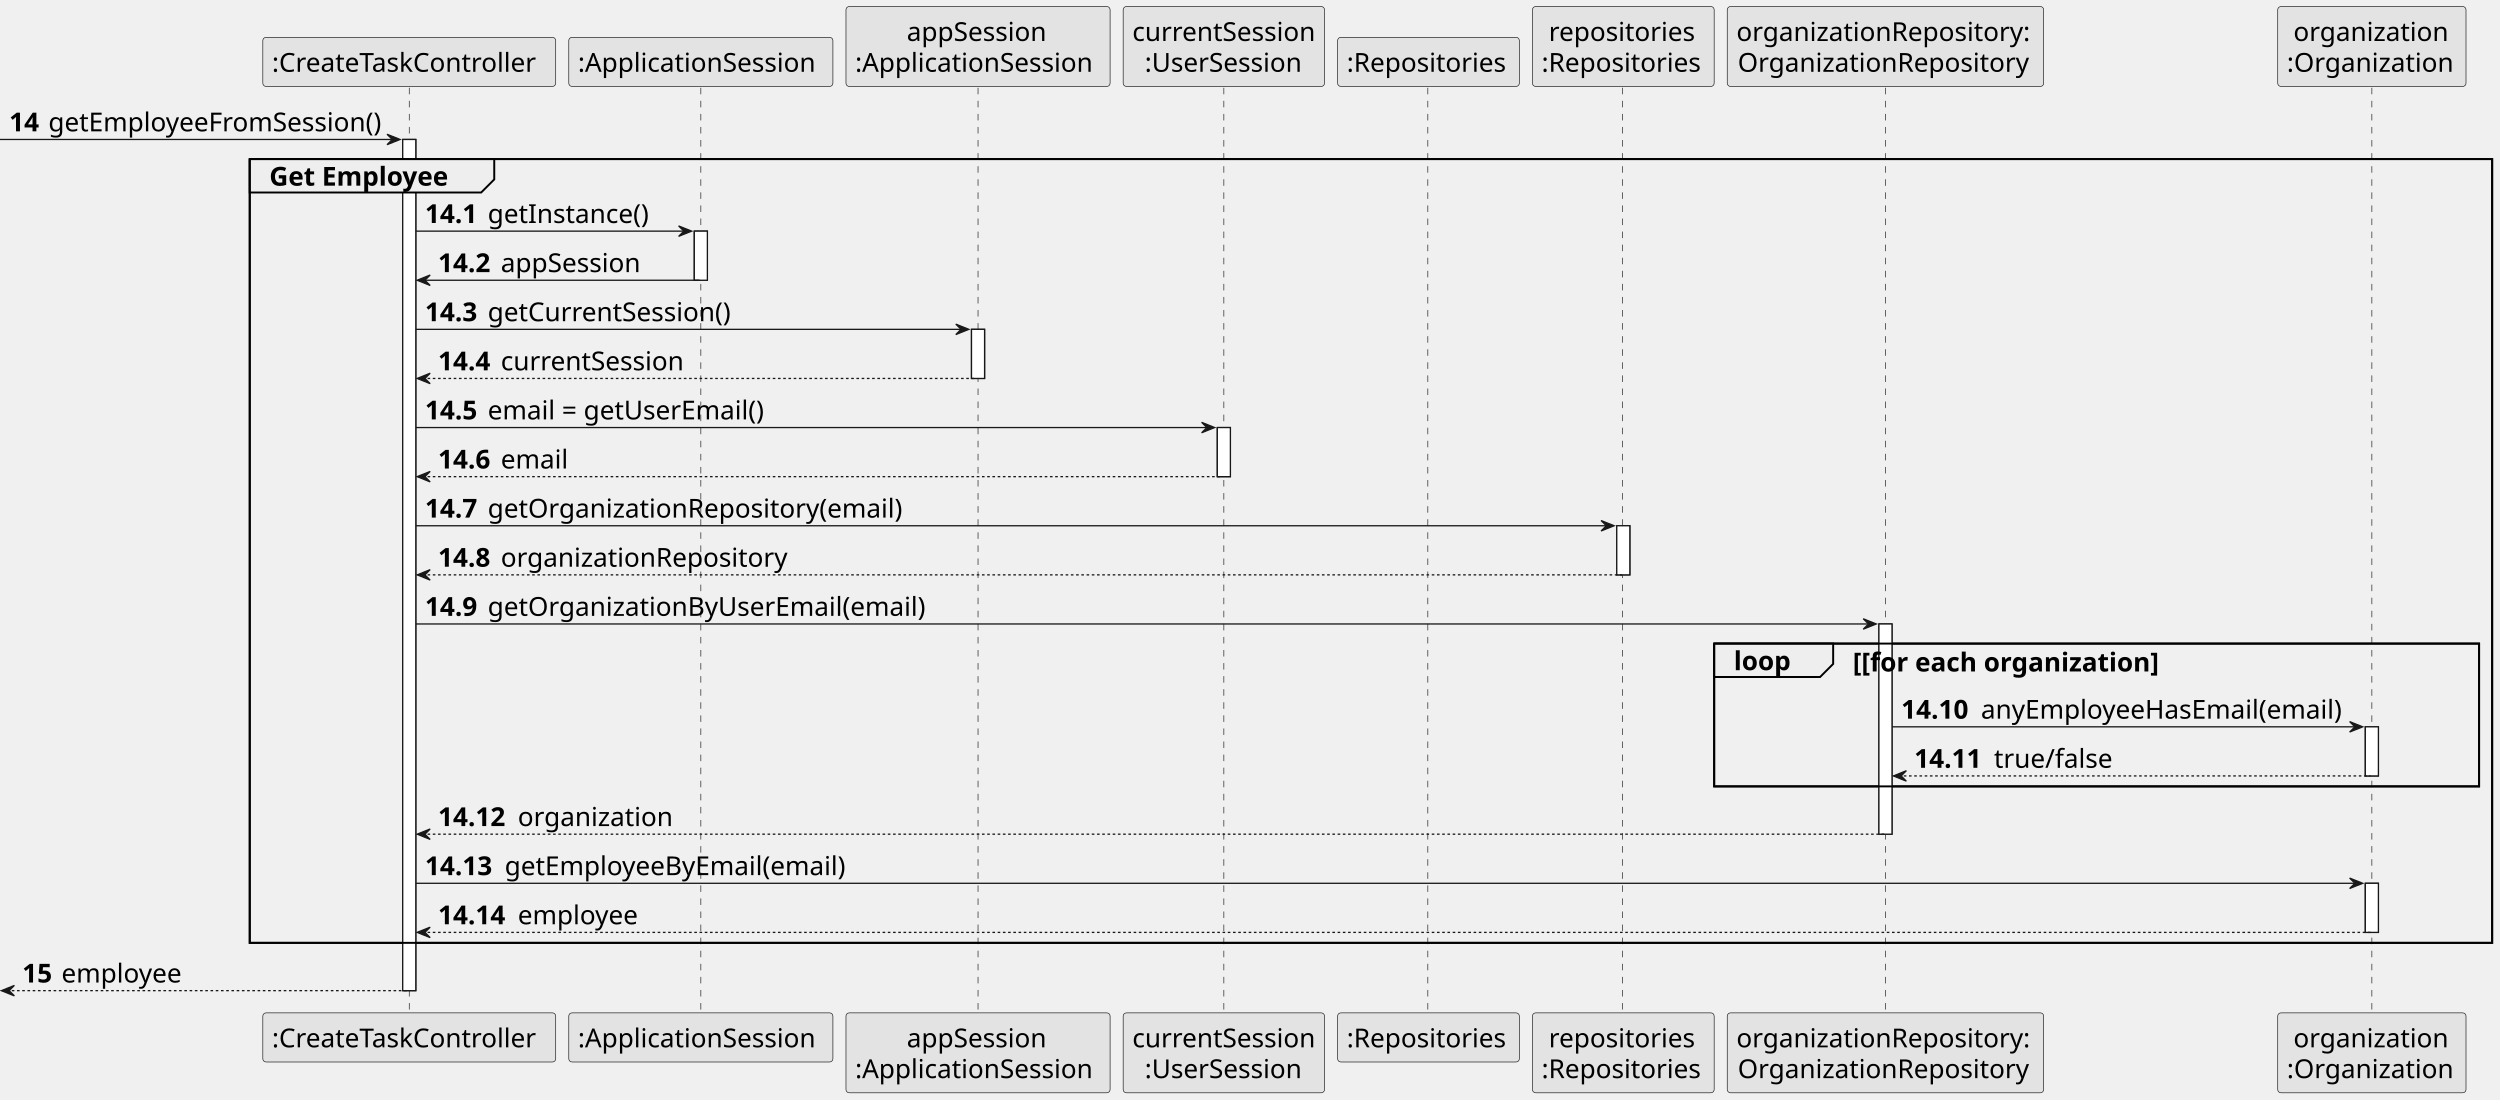
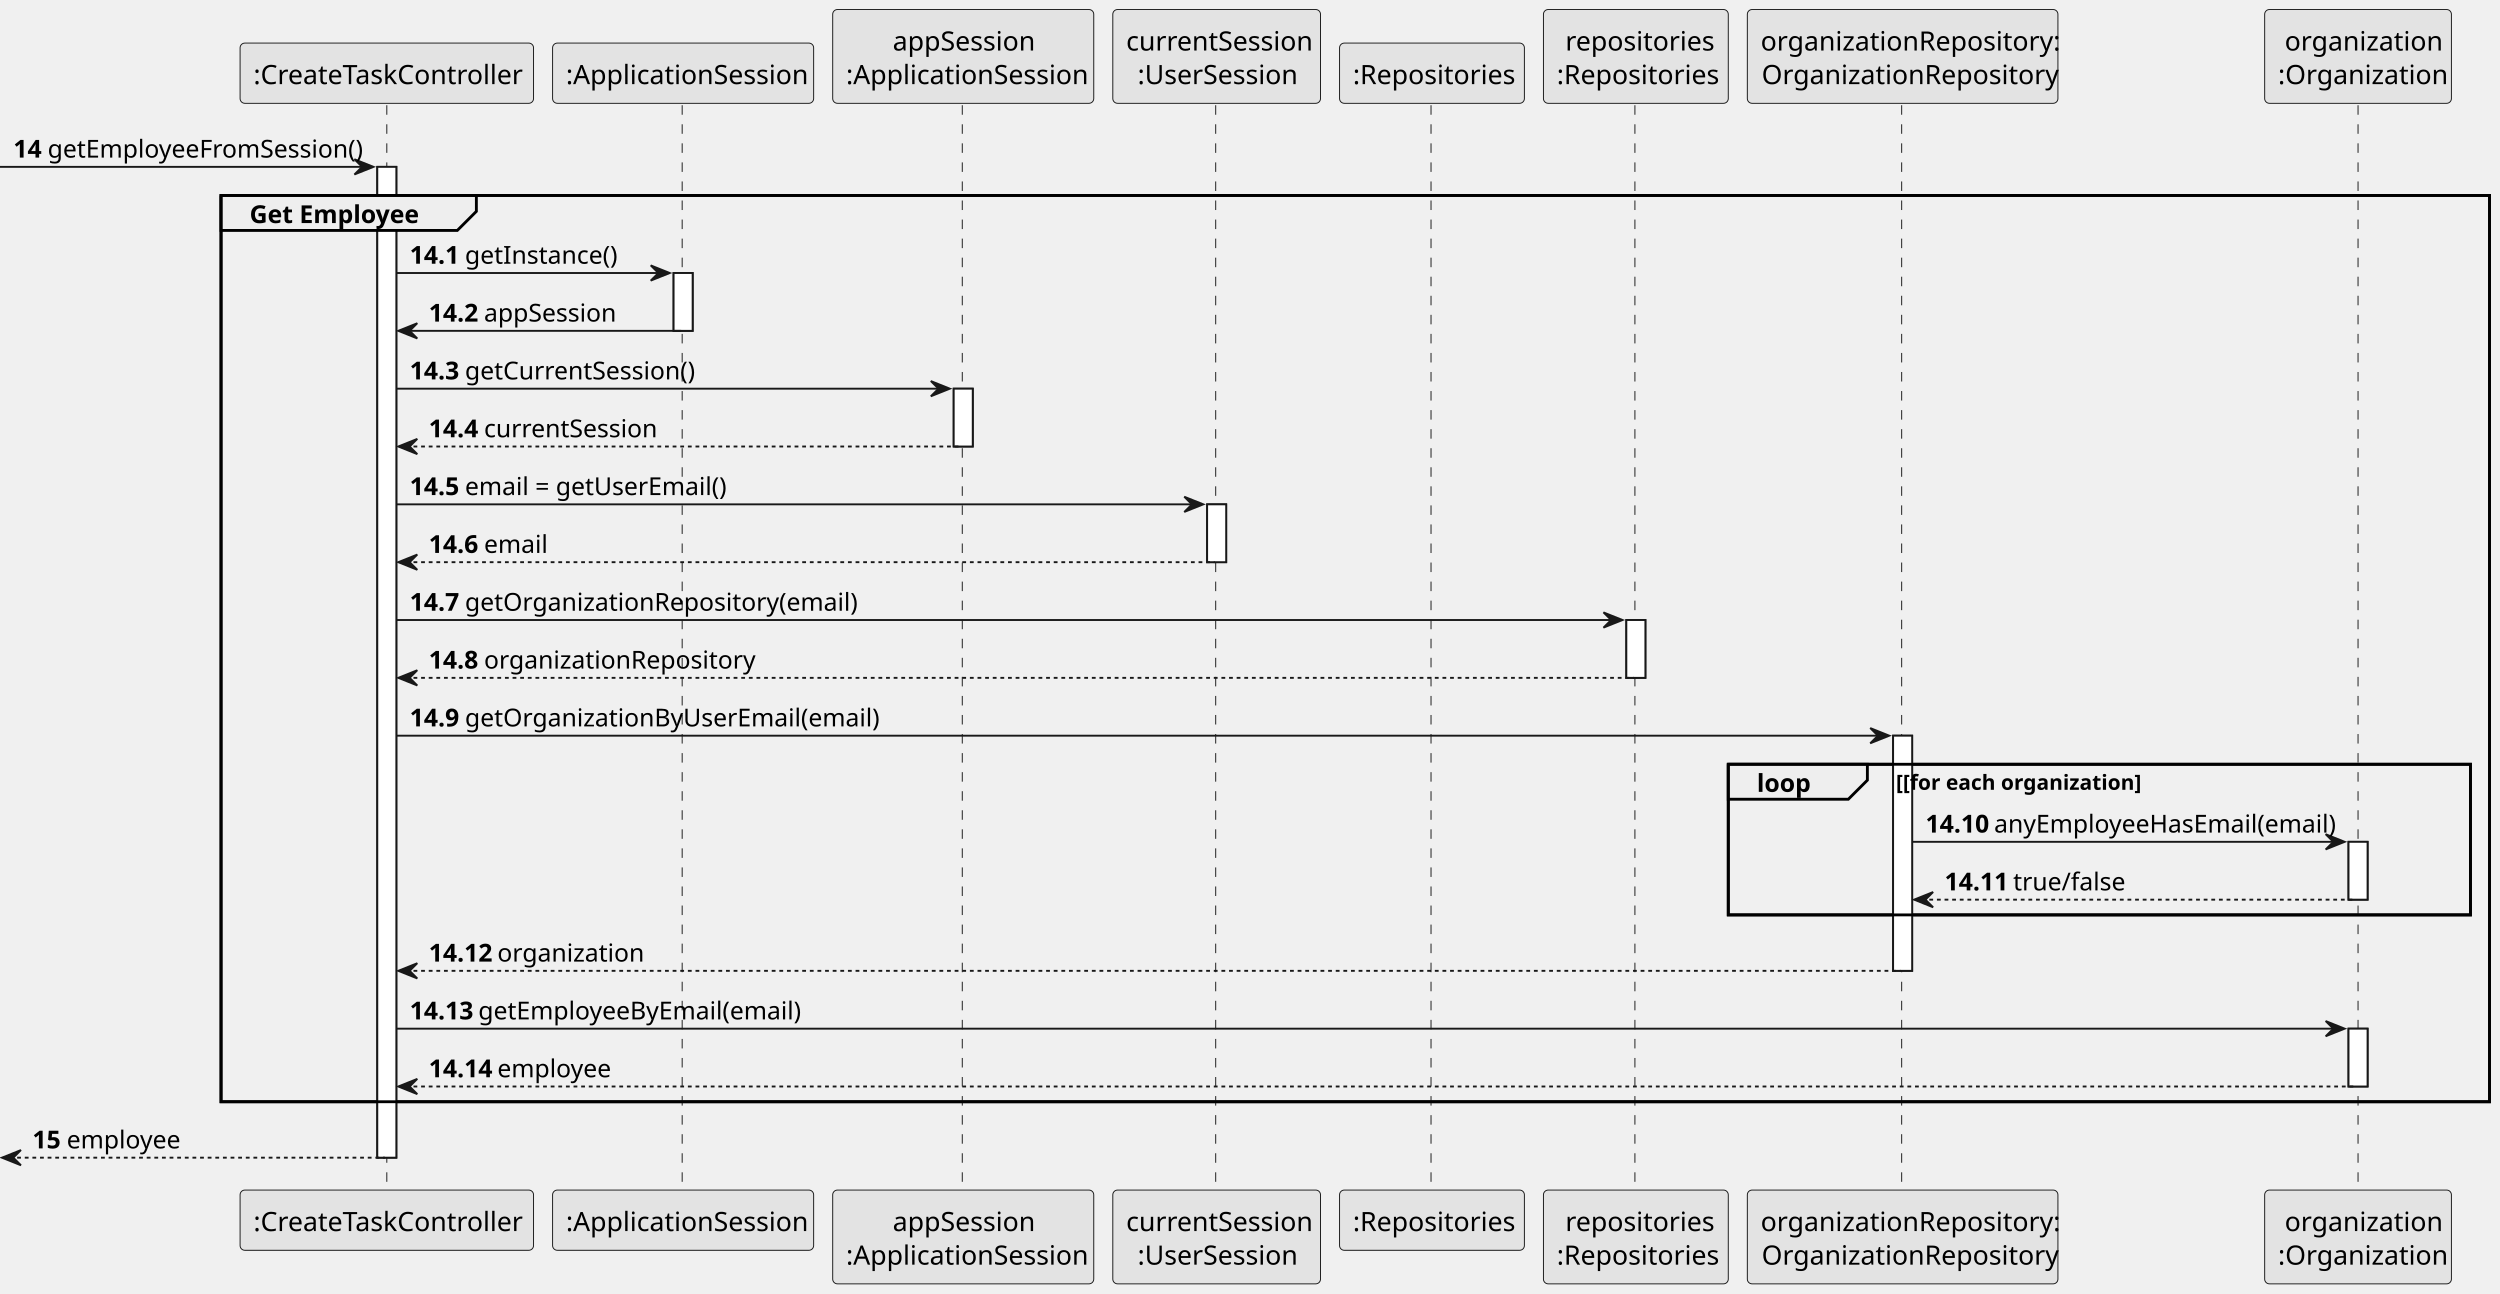
- <svg xmlns="http://www.w3.org/2000/svg" contentStyleType="text/css" height="841px" preserveAspectRatio="none" style="width:1912px;height:841px;background:#FFFFFF;" version="1.1" viewBox="0 0 1912 841" width="1912px" zoomAndPan="magnify">
+ <svg xmlns="http://www.w3.org/2000/svg" contentStyleType="text/css" height="679px" preserveAspectRatio="none" style="width:1312px;height:679px;background:#FFFFFF;" version="1.1" viewBox="0 0 1312 679" width="1312px" zoomAndPan="magnify">
  <defs />
  <g>
-     <rect fill="#FFFFFF" height="650.984" style="stroke:#181818;stroke-width:1.0;" width="10" x="308" y="106.664" />
-     <rect fill="#FFFFFF" height="37.555" style="stroke:#181818;stroke-width:1.0;" width="10" x="531" y="176.773" />
-     <rect fill="#FFFFFF" height="37.555" style="stroke:#181818;stroke-width:1.0;" width="10" x="743" y="251.883" />
-     <rect fill="#FFFFFF" height="37.555" style="stroke:#181818;stroke-width:1.0;" width="10" x="931" y="326.992" />
-     <rect fill="#FFFFFF" height="37.555" style="stroke:#181818;stroke-width:1.0;" width="10" x="1236.5" y="402.102" />
-     <rect fill="#FFFFFF" height="160.773" style="stroke:#181818;stroke-width:1.0;" width="10" x="1437" y="477.211" />
-     <rect fill="#FFFFFF" height="37.555" style="stroke:#181818;stroke-width:1.0;" width="10" x="1809" y="555.875" />
-     <rect fill="#FFFFFF" height="37.555" style="stroke:#181818;stroke-width:1.0;" width="10" x="1809" y="675.539" />
-     <rect fill="none" height="599.43" style="stroke:#000000;stroke-width:1.5;" width="1715" x="191" y="121.664" />
-     <rect fill="none" height="109.219" style="stroke:#000000;stroke-width:1.5;" width="585" x="1311" y="492.211" />
-     <line style="stroke:#181818;stroke-width:0.5;stroke-dasharray:5.0,5.0;" x1="313" x2="313" y1="67.109" y2="775.648" />
-     <line style="stroke:#181818;stroke-width:0.5;stroke-dasharray:5.0,5.0;" x1="536" x2="536" y1="67.109" y2="775.648" />
-     <line style="stroke:#181818;stroke-width:0.5;stroke-dasharray:5.0,5.0;" x1="748" x2="748" y1="67.109" y2="775.648" />
-     <line style="stroke:#181818;stroke-width:0.5;stroke-dasharray:5.0,5.0;" x1="936" x2="936" y1="67.109" y2="775.648" />
-     <line style="stroke:#181818;stroke-width:0.5;stroke-dasharray:5.0,5.0;" x1="1092" x2="1092" y1="67.109" y2="775.648" />
-     <line style="stroke:#181818;stroke-width:0.5;stroke-dasharray:5.0,5.0;" x1="1241" x2="1241" y1="67.109" y2="775.648" />
-     <line style="stroke:#181818;stroke-width:0.5;stroke-dasharray:5.0,5.0;" x1="1442" x2="1442" y1="67.109" y2="775.648" />
-     <line style="stroke:#181818;stroke-width:0.5;stroke-dasharray:5.0,5.0;" x1="1814" x2="1814" y1="67.109" y2="775.648" />
-     <rect fill="#E3E3E3" height="37.555" rx="2.5" ry="2.5" style="stroke:#181818;stroke-width:0.5;" width="224" x="201" y="28.555" />
-     <text fill="#000000" font-family="sans-serif" font-size="20" lengthAdjust="spacing" textLength="210" x="208" y="54.891">:CreateTaskController</text>
-     <rect fill="#E3E3E3" height="37.555" rx="2.5" ry="2.5" style="stroke:#181818;stroke-width:0.5;" width="224" x="201" y="774.648" />
-     <text fill="#000000" font-family="sans-serif" font-size="20" lengthAdjust="spacing" textLength="210" x="208" y="800.984">:CreateTaskController</text>
-     <rect fill="#E3E3E3" height="37.555" rx="2.5" ry="2.5" style="stroke:#181818;stroke-width:0.5;" width="202" x="435" y="28.555" />
-     <text fill="#000000" font-family="sans-serif" font-size="20" lengthAdjust="spacing" textLength="188" x="442" y="54.891">:ApplicationSession</text>
-     <rect fill="#E3E3E3" height="37.555" rx="2.5" ry="2.5" style="stroke:#181818;stroke-width:0.5;" width="202" x="435" y="774.648" />
-     <text fill="#000000" font-family="sans-serif" font-size="20" lengthAdjust="spacing" textLength="188" x="442" y="800.984">:ApplicationSession</text>
-     <rect fill="#E3E3E3" height="61.109" rx="2.5" ry="2.5" style="stroke:#181818;stroke-width:0.5;" width="202" x="647" y="5" />
-     <text fill="#000000" font-family="sans-serif" font-size="20" lengthAdjust="spacing" textLength="109" x="693.5" y="31.336">appSession</text>
-     <text fill="#000000" font-family="sans-serif" font-size="20" lengthAdjust="spacing" textLength="188" x="654" y="54.891">:ApplicationSession</text>
-     <rect fill="#E3E3E3" height="61.109" rx="2.5" ry="2.5" style="stroke:#181818;stroke-width:0.5;" width="202" x="647" y="774.648" />
-     <text fill="#000000" font-family="sans-serif" font-size="20" lengthAdjust="spacing" textLength="109" x="693.5" y="800.984">appSession</text>
-     <text fill="#000000" font-family="sans-serif" font-size="20" lengthAdjust="spacing" textLength="188" x="654" y="824.539">:ApplicationSession</text>
-     <rect fill="#E3E3E3" height="61.109" rx="2.5" ry="2.5" style="stroke:#181818;stroke-width:0.5;" width="154" x="859" y="5" />
-     <text fill="#000000" font-family="sans-serif" font-size="20" lengthAdjust="spacing" textLength="140" x="866" y="31.336">currentSession</text>
-     <text fill="#000000" font-family="sans-serif" font-size="20" lengthAdjust="spacing" textLength="121" x="875.5" y="54.891">:UserSession</text>
-     <rect fill="#E3E3E3" height="61.109" rx="2.5" ry="2.5" style="stroke:#181818;stroke-width:0.5;" width="154" x="859" y="774.648" />
-     <text fill="#000000" font-family="sans-serif" font-size="20" lengthAdjust="spacing" textLength="140" x="866" y="800.984">currentSession</text>
-     <text fill="#000000" font-family="sans-serif" font-size="20" lengthAdjust="spacing" textLength="121" x="875.5" y="824.539">:UserSession</text>
-     <rect fill="#E3E3E3" height="37.555" rx="2.5" ry="2.5" style="stroke:#181818;stroke-width:0.5;" width="139" x="1023" y="28.555" />
-     <text fill="#000000" font-family="sans-serif" font-size="20" lengthAdjust="spacing" textLength="125" x="1030" y="54.891">:Repositories</text>
-     <rect fill="#E3E3E3" height="37.555" rx="2.5" ry="2.5" style="stroke:#181818;stroke-width:0.5;" width="139" x="1023" y="774.648" />
-     <text fill="#000000" font-family="sans-serif" font-size="20" lengthAdjust="spacing" textLength="125" x="1030" y="800.984">:Repositories</text>
-     <rect fill="#E3E3E3" height="61.109" rx="2.5" ry="2.5" style="stroke:#181818;stroke-width:0.5;" width="139" x="1172" y="5" />
-     <text fill="#000000" font-family="sans-serif" font-size="20" lengthAdjust="spacing" textLength="114" x="1184.5" y="31.336">repositories</text>
-     <text fill="#000000" font-family="sans-serif" font-size="20" lengthAdjust="spacing" textLength="125" x="1179" y="54.891">:Repositories</text>
-     <rect fill="#E3E3E3" height="61.109" rx="2.5" ry="2.5" style="stroke:#181818;stroke-width:0.5;" width="139" x="1172" y="774.648" />
-     <text fill="#000000" font-family="sans-serif" font-size="20" lengthAdjust="spacing" textLength="114" x="1184.5" y="800.984">repositories</text>
-     <text fill="#000000" font-family="sans-serif" font-size="20" lengthAdjust="spacing" textLength="125" x="1179" y="824.539">:Repositories</text>
-     <rect fill="#E3E3E3" height="61.109" rx="2.5" ry="2.5" style="stroke:#181818;stroke-width:0.5;" width="242" x="1321" y="5" />
-     <text fill="#000000" font-family="sans-serif" font-size="20" lengthAdjust="spacing" textLength="228" x="1328" y="31.336">organizationRepository:</text>
-     <text fill="#000000" font-family="sans-serif" font-size="20" lengthAdjust="spacing" textLength="226" x="1329" y="54.891">OrganizationRepository</text>
-     <rect fill="#E3E3E3" height="61.109" rx="2.5" ry="2.5" style="stroke:#181818;stroke-width:0.5;" width="242" x="1321" y="774.648" />
-     <text fill="#000000" font-family="sans-serif" font-size="20" lengthAdjust="spacing" textLength="228" x="1328" y="800.984">organizationRepository:</text>
-     <text fill="#000000" font-family="sans-serif" font-size="20" lengthAdjust="spacing" textLength="226" x="1329" y="824.539">OrganizationRepository</text>
-     <rect fill="#E3E3E3" height="61.109" rx="2.5" ry="2.5" style="stroke:#181818;stroke-width:0.5;" width="144" x="1742" y="5" />
-     <text fill="#000000" font-family="sans-serif" font-size="20" lengthAdjust="spacing" textLength="120" x="1754" y="31.336">organization</text>
-     <text fill="#000000" font-family="sans-serif" font-size="20" lengthAdjust="spacing" textLength="130" x="1749" y="54.891">:Organization</text>
-     <rect fill="#E3E3E3" height="61.109" rx="2.5" ry="2.5" style="stroke:#181818;stroke-width:0.5;" width="144" x="1742" y="774.648" />
-     <text fill="#000000" font-family="sans-serif" font-size="20" lengthAdjust="spacing" textLength="120" x="1754" y="800.984">organization</text>
-     <text fill="#000000" font-family="sans-serif" font-size="20" lengthAdjust="spacing" textLength="130" x="1749" y="824.539">:Organization</text>
-     <rect fill="#FFFFFF" height="650.984" style="stroke:#181818;stroke-width:1.0;" width="10" x="308" y="106.664" />
-     <rect fill="#FFFFFF" height="37.555" style="stroke:#181818;stroke-width:1.0;" width="10" x="531" y="176.773" />
-     <rect fill="#FFFFFF" height="37.555" style="stroke:#181818;stroke-width:1.0;" width="10" x="743" y="251.883" />
-     <rect fill="#FFFFFF" height="37.555" style="stroke:#181818;stroke-width:1.0;" width="10" x="931" y="326.992" />
-     <rect fill="#FFFFFF" height="37.555" style="stroke:#181818;stroke-width:1.0;" width="10" x="1236.5" y="402.102" />
-     <rect fill="#FFFFFF" height="160.773" style="stroke:#181818;stroke-width:1.0;" width="10" x="1437" y="477.211" />
-     <rect fill="#FFFFFF" height="37.555" style="stroke:#181818;stroke-width:1.0;" width="10" x="1809" y="555.875" />
-     <rect fill="#FFFFFF" height="37.555" style="stroke:#181818;stroke-width:1.0;" width="10" x="1809" y="675.539" />
-     <polygon fill="#181818" points="296,102.664,306,106.664,296,110.664,300,106.664" style="stroke:#181818;stroke-width:1.0;" />
-     <line style="stroke:#181818;stroke-width:1.0;" x1="0" x2="302" y1="106.664" y2="106.664" />
-     <text fill="#000000" font-family="sans-serif" font-size="20" font-weight="bold" lengthAdjust="spacing" textLength="26" x="7" y="100.445">14</text>
-     <text fill="#000000" font-family="sans-serif" font-size="20" lengthAdjust="spacing" textLength="259" x="37" y="100.445">getEmployeeFromSession()</text>
-     <path d="M191,121.664 L378,121.664 L378,137.219 L368,147.219 L191,147.219 L191,121.664 " fill="#EEEEEE" style="stroke:#000000;stroke-width:1.5;" />
-     <rect fill="none" height="599.43" style="stroke:#000000;stroke-width:1.5;" width="1715" x="191" y="121.664" />
-     <text fill="#000000" font-family="sans-serif" font-size="20" font-weight="bold" lengthAdjust="spacing" textLength="142" x="206" y="142">Get Employee</text>
-     <polygon fill="#181818" points="519,172.773,529,176.773,519,180.773,523,176.773" style="stroke:#181818;stroke-width:1.0;" />
-     <line style="stroke:#181818;stroke-width:1.0;" x1="318" x2="525" y1="176.773" y2="176.773" />
-     <text fill="#000000" font-family="sans-serif" font-size="20" font-weight="bold" lengthAdjust="spacing" textLength="44" x="325" y="170.555">14.1</text>
-     <text fill="#000000" font-family="sans-serif" font-size="20" lengthAdjust="spacing" textLength="123" x="373" y="170.555">getInstance()</text>
-     <polygon fill="#181818" points="329,210.328,319,214.328,329,218.328,325,214.328" style="stroke:#181818;stroke-width:1.0;" />
-     <line style="stroke:#181818;stroke-width:1.0;" x1="323" x2="535" y1="214.328" y2="214.328" />
-     <text fill="#000000" font-family="sans-serif" font-size="20" font-weight="bold" lengthAdjust="spacing" textLength="44" x="335" y="208.109">14.2</text>
-     <text fill="#000000" font-family="sans-serif" font-size="20" lengthAdjust="spacing" textLength="109" x="383" y="208.109">appSession</text>
-     <polygon fill="#181818" points="731,247.883,741,251.883,731,255.883,735,251.883" style="stroke:#181818;stroke-width:1.0;" />
-     <line style="stroke:#181818;stroke-width:1.0;" x1="318" x2="737" y1="251.883" y2="251.883" />
-     <text fill="#000000" font-family="sans-serif" font-size="20" font-weight="bold" lengthAdjust="spacing" textLength="44" x="325" y="245.664">14.3</text>
-     <text fill="#000000" font-family="sans-serif" font-size="20" lengthAdjust="spacing" textLength="188" x="373" y="245.664">getCurrentSession()</text>
-     <polygon fill="#181818" points="329,285.438,319,289.438,329,293.438,325,289.438" style="stroke:#181818;stroke-width:1.0;" />
-     <line style="stroke:#181818;stroke-width:1.0;stroke-dasharray:2.0,2.0;" x1="323" x2="747" y1="289.438" y2="289.438" />
-     <text fill="#000000" font-family="sans-serif" font-size="20" font-weight="bold" lengthAdjust="spacing" textLength="44" x="335" y="283.219">14.4</text>
-     <text fill="#000000" font-family="sans-serif" font-size="20" lengthAdjust="spacing" textLength="140" x="383" y="283.219">currentSession</text>
-     <polygon fill="#181818" points="919,322.992,929,326.992,919,330.992,923,326.992" style="stroke:#181818;stroke-width:1.0;" />
-     <line style="stroke:#181818;stroke-width:1.0;" x1="318" x2="925" y1="326.992" y2="326.992" />
-     <text fill="#000000" font-family="sans-serif" font-size="20" font-weight="bold" lengthAdjust="spacing" textLength="44" x="325" y="320.773">14.5</text>
-     <text fill="#000000" font-family="sans-serif" font-size="20" lengthAdjust="spacing" textLength="221" x="373" y="320.773">email = getUserEmail()</text>
-     <polygon fill="#181818" points="329,360.547,319,364.547,329,368.547,325,364.547" style="stroke:#181818;stroke-width:1.0;" />
-     <line style="stroke:#181818;stroke-width:1.0;stroke-dasharray:2.0,2.0;" x1="323" x2="935" y1="364.547" y2="364.547" />
-     <text fill="#000000" font-family="sans-serif" font-size="20" font-weight="bold" lengthAdjust="spacing" textLength="44" x="335" y="358.328">14.6</text>
-     <text fill="#000000" font-family="sans-serif" font-size="20" lengthAdjust="spacing" textLength="53" x="383" y="358.328">email</text>
-     <polygon fill="#181818" points="1224.5,398.102,1234.5,402.102,1224.5,406.102,1228.5,402.102" style="stroke:#181818;stroke-width:1.0;" />
-     <line style="stroke:#181818;stroke-width:1.0;" x1="318" x2="1230.5" y1="402.102" y2="402.102" />
-     <text fill="#000000" font-family="sans-serif" font-size="20" font-weight="bold" lengthAdjust="spacing" textLength="44" x="325" y="395.883">14.7</text>
-     <text fill="#000000" font-family="sans-serif" font-size="20" lengthAdjust="spacing" textLength="323" x="373" y="395.883">getOrganizationRepository(email)</text>
-     <polygon fill="#181818" points="329,435.656,319,439.656,329,443.656,325,439.656" style="stroke:#181818;stroke-width:1.0;" />
-     <line style="stroke:#181818;stroke-width:1.0;stroke-dasharray:2.0,2.0;" x1="323" x2="1240.5" y1="439.656" y2="439.656" />
-     <text fill="#000000" font-family="sans-serif" font-size="20" font-weight="bold" lengthAdjust="spacing" textLength="44" x="335" y="433.438">14.8</text>
-     <text fill="#000000" font-family="sans-serif" font-size="20" lengthAdjust="spacing" textLength="222" x="383" y="433.438">organizationRepository</text>
-     <polygon fill="#181818" points="1425,473.211,1435,477.211,1425,481.211,1429,477.211" style="stroke:#181818;stroke-width:1.0;" />
-     <line style="stroke:#181818;stroke-width:1.0;" x1="318" x2="1431" y1="477.211" y2="477.211" />
-     <text fill="#000000" font-family="sans-serif" font-size="20" font-weight="bold" lengthAdjust="spacing" textLength="44" x="325" y="470.992">14.9</text>
-     <text fill="#000000" font-family="sans-serif" font-size="20" lengthAdjust="spacing" textLength="339" x="373" y="470.992">getOrganizationByUserEmail(email)</text>
-     <path d="M1311,492.211 L1402,492.211 L1402,507.766 L1392,517.766 L1311,517.766 L1311,492.211 " fill="#EEEEEE" style="stroke:#000000;stroke-width:1.5;" />
-     <rect fill="none" height="109.219" style="stroke:#000000;stroke-width:1.5;" width="585" x="1311" y="492.211" />
-     <text fill="#000000" font-family="sans-serif" font-size="20" font-weight="bold" lengthAdjust="spacing" textLength="46" x="1326" y="512.547">loop</text>
-     <text fill="#000000" font-family="sans-serif" font-size="20" font-weight="bold" lengthAdjust="spacing" textLength="245" x="1417" y="513.547">[[for each organization]</text>
-     <polygon fill="#181818" points="1797,551.875,1807,555.875,1797,559.875,1801,555.875" style="stroke:#181818;stroke-width:1.0;" />
-     <line style="stroke:#181818;stroke-width:1.0;" x1="1447" x2="1803" y1="555.875" y2="555.875" />
-     <text fill="#000000" font-family="sans-serif" font-size="20" font-weight="bold" lengthAdjust="spacing" textLength="57" x="1454" y="549.656">14.10</text>
-     <text fill="#000000" font-family="sans-serif" font-size="20" lengthAdjust="spacing" textLength="282" x="1515" y="549.656">anyEmployeeHasEmail(email)</text>
-     <polygon fill="#181818" points="1458,589.43,1448,593.43,1458,597.43,1454,593.43" style="stroke:#181818;stroke-width:1.0;" />
-     <line style="stroke:#181818;stroke-width:1.0;stroke-dasharray:2.0,2.0;" x1="1452" x2="1813" y1="593.43" y2="593.43" />
-     <text fill="#000000" font-family="sans-serif" font-size="20" font-weight="bold" lengthAdjust="spacing" textLength="57" x="1464" y="587.211">14.11</text>
-     <text fill="#000000" font-family="sans-serif" font-size="20" lengthAdjust="spacing" textLength="93" x="1525" y="587.211">true/false</text>
-     <polygon fill="#181818" points="329,633.984,319,637.984,329,641.984,325,637.984" style="stroke:#181818;stroke-width:1.0;" />
-     <line style="stroke:#181818;stroke-width:1.0;stroke-dasharray:2.0,2.0;" x1="323" x2="1441" y1="637.984" y2="637.984" />
-     <text fill="#000000" font-family="sans-serif" font-size="20" font-weight="bold" lengthAdjust="spacing" textLength="57" x="335" y="631.766">14.12</text>
-     <text fill="#000000" font-family="sans-serif" font-size="20" lengthAdjust="spacing" textLength="120" x="396" y="631.766">organization</text>
-     <polygon fill="#181818" points="1797,671.539,1807,675.539,1797,679.539,1801,675.539" style="stroke:#181818;stroke-width:1.0;" />
-     <line style="stroke:#181818;stroke-width:1.0;" x1="318" x2="1803" y1="675.539" y2="675.539" />
-     <text fill="#000000" font-family="sans-serif" font-size="20" font-weight="bold" lengthAdjust="spacing" textLength="57" x="325" y="669.32">14.13</text>
-     <text fill="#000000" font-family="sans-serif" font-size="20" lengthAdjust="spacing" textLength="265" x="386" y="669.32">getEmployeeByEmail(email)</text>
-     <polygon fill="#181818" points="329,709.094,319,713.094,329,717.094,325,713.094" style="stroke:#181818;stroke-width:1.0;" />
-     <line style="stroke:#181818;stroke-width:1.0;stroke-dasharray:2.0,2.0;" x1="323" x2="1813" y1="713.094" y2="713.094" />
-     <text fill="#000000" font-family="sans-serif" font-size="20" font-weight="bold" lengthAdjust="spacing" textLength="57" x="335" y="706.875">14.14</text>
-     <text fill="#000000" font-family="sans-serif" font-size="20" lengthAdjust="spacing" textLength="93" x="396" y="706.875">employee</text>
-     <polygon fill="#181818" points="11,753.648,1,757.648,11,761.648,7,757.648" style="stroke:#181818;stroke-width:1.0;" />
-     <line style="stroke:#181818;stroke-width:1.0;stroke-dasharray:2.0,2.0;" x1="5" x2="312" y1="757.648" y2="757.648" />
-     <text fill="#000000" font-family="sans-serif" font-size="20" font-weight="bold" lengthAdjust="spacing" textLength="26" x="17" y="751.43">15</text>
-     <text fill="#000000" font-family="sans-serif" font-size="20" lengthAdjust="spacing" textLength="93" x="47" y="751.43">employee</text>
+     <rect fill="#FFFFFF" height="519.977" style="stroke:#181818;stroke-width:1.0;" width="10" x="198" y="87.57" />
+     <rect fill="#FFFFFF" height="30.352" style="stroke:#181818;stroke-width:1.0;" width="10" x="353.5" y="143.273" />
+     <rect fill="#FFFFFF" height="30.352" style="stroke:#181818;stroke-width:1.0;" width="10" x="500.5" y="203.977" />
+     <rect fill="#FFFFFF" height="30.352" style="stroke:#181818;stroke-width:1.0;" width="10" x="633.5" y="264.68" />
+     <rect fill="#FFFFFF" height="30.352" style="stroke:#181818;stroke-width:1.0;" width="10" x="853.5" y="325.383" />
+     <rect fill="#FFFFFF" height="123.406" style="stroke:#181818;stroke-width:1.0;" width="10" x="993.5" y="386.086" />
+     <rect fill="#FFFFFF" height="30.352" style="stroke:#181818;stroke-width:1.0;" width="10" x="1232.5" y="441.789" />
+     <rect fill="#FFFFFF" height="30.352" style="stroke:#181818;stroke-width:1.0;" width="10" x="1232.5" y="539.844" />
+     <rect fill="none" height="475.625" style="stroke:#000000;stroke-width:1.5;" width="1190.5" x="116" y="102.57" />
+     <rect fill="none" height="79.055" style="stroke:#000000;stroke-width:1.5;" width="389.5" x="907" y="401.086" />
+     <line style="stroke:#181818;stroke-width:0.5;stroke-dasharray:5.0,5.0;" x1="203" x2="203" y1="55.219" y2="625.547" />
+     <line style="stroke:#181818;stroke-width:0.5;stroke-dasharray:5.0,5.0;" x1="358" x2="358" y1="55.219" y2="625.547" />
+     <line style="stroke:#181818;stroke-width:0.5;stroke-dasharray:5.0,5.0;" x1="505" x2="505" y1="55.219" y2="625.547" />
+     <line style="stroke:#181818;stroke-width:0.5;stroke-dasharray:5.0,5.0;" x1="638" x2="638" y1="55.219" y2="625.547" />
+     <line style="stroke:#181818;stroke-width:0.5;stroke-dasharray:5.0,5.0;" x1="751" x2="751" y1="55.219" y2="625.547" />
+     <line style="stroke:#181818;stroke-width:0.5;stroke-dasharray:5.0,5.0;" x1="858" x2="858" y1="55.219" y2="625.547" />
+     <line style="stroke:#181818;stroke-width:0.5;stroke-dasharray:5.0,5.0;" x1="998" x2="998" y1="55.219" y2="625.547" />
+     <line style="stroke:#181818;stroke-width:0.5;stroke-dasharray:5.0,5.0;" x1="1237.5" x2="1237.5" y1="55.219" y2="625.547" />
+     <rect fill="#E3E3E3" height="31.609" rx="2.5" ry="2.5" style="stroke:#181818;stroke-width:0.5;" width="154" x="126" y="22.609" />
+     <text fill="#000000" font-family="sans-serif" font-size="14" lengthAdjust="spacing" textLength="140" x="133" y="44.143">:CreateTaskController</text>
+     <rect fill="#E3E3E3" height="31.609" rx="2.5" ry="2.5" style="stroke:#181818;stroke-width:0.5;" width="154" x="126" y="624.547" />
+     <text fill="#000000" font-family="sans-serif" font-size="14" lengthAdjust="spacing" textLength="140" x="133" y="646.08">:CreateTaskController</text>
+     <rect fill="#E3E3E3" height="31.609" rx="2.5" ry="2.5" style="stroke:#181818;stroke-width:0.5;" width="137" x="290" y="22.609" />
+     <text fill="#000000" font-family="sans-serif" font-size="14" lengthAdjust="spacing" textLength="123" x="297" y="44.143">:ApplicationSession</text>
+     <rect fill="#E3E3E3" height="31.609" rx="2.5" ry="2.5" style="stroke:#181818;stroke-width:0.5;" width="137" x="290" y="624.547" />
+     <text fill="#000000" font-family="sans-serif" font-size="14" lengthAdjust="spacing" textLength="123" x="297" y="646.08">:ApplicationSession</text>
+     <rect fill="#E3E3E3" height="49.219" rx="2.5" ry="2.5" style="stroke:#181818;stroke-width:0.5;" width="137" x="437" y="5" />
+     <text fill="#000000" font-family="sans-serif" font-size="14" lengthAdjust="spacing" textLength="74" x="468.5" y="26.533">appSession</text>
+     <text fill="#000000" font-family="sans-serif" font-size="14" lengthAdjust="spacing" textLength="123" x="444" y="44.143">:ApplicationSession</text>
+     <rect fill="#E3E3E3" height="49.219" rx="2.5" ry="2.5" style="stroke:#181818;stroke-width:0.5;" width="137" x="437" y="624.547" />
+     <text fill="#000000" font-family="sans-serif" font-size="14" lengthAdjust="spacing" textLength="74" x="468.5" y="646.08">appSession</text>
+     <text fill="#000000" font-family="sans-serif" font-size="14" lengthAdjust="spacing" textLength="123" x="444" y="663.689">:ApplicationSession</text>
+     <rect fill="#E3E3E3" height="49.219" rx="2.5" ry="2.5" style="stroke:#181818;stroke-width:0.5;" width="109" x="584" y="5" />
+     <text fill="#000000" font-family="sans-serif" font-size="14" lengthAdjust="spacing" textLength="95" x="591" y="26.533">currentSession</text>
+     <text fill="#000000" font-family="sans-serif" font-size="14" lengthAdjust="spacing" textLength="83" x="597" y="44.143">:UserSession</text>
+     <rect fill="#E3E3E3" height="49.219" rx="2.5" ry="2.5" style="stroke:#181818;stroke-width:0.5;" width="109" x="584" y="624.547" />
+     <text fill="#000000" font-family="sans-serif" font-size="14" lengthAdjust="spacing" textLength="95" x="591" y="646.08">currentSession</text>
+     <text fill="#000000" font-family="sans-serif" font-size="14" lengthAdjust="spacing" textLength="83" x="597" y="663.689">:UserSession</text>
+     <rect fill="#E3E3E3" height="31.609" rx="2.5" ry="2.5" style="stroke:#181818;stroke-width:0.5;" width="97" x="703" y="22.609" />
+     <text fill="#000000" font-family="sans-serif" font-size="14" lengthAdjust="spacing" textLength="83" x="710" y="44.143">:Repositories</text>
+     <rect fill="#E3E3E3" height="31.609" rx="2.5" ry="2.5" style="stroke:#181818;stroke-width:0.5;" width="97" x="703" y="624.547" />
+     <text fill="#000000" font-family="sans-serif" font-size="14" lengthAdjust="spacing" textLength="83" x="710" y="646.08">:Repositories</text>
+     <rect fill="#E3E3E3" height="49.219" rx="2.5" ry="2.5" style="stroke:#181818;stroke-width:0.5;" width="97" x="810" y="5" />
+     <text fill="#000000" font-family="sans-serif" font-size="14" lengthAdjust="spacing" textLength="74" x="821.5" y="26.533">repositories</text>
+     <text fill="#000000" font-family="sans-serif" font-size="14" lengthAdjust="spacing" textLength="83" x="817" y="44.143">:Repositories</text>
+     <rect fill="#E3E3E3" height="49.219" rx="2.5" ry="2.5" style="stroke:#181818;stroke-width:0.5;" width="97" x="810" y="624.547" />
+     <text fill="#000000" font-family="sans-serif" font-size="14" lengthAdjust="spacing" textLength="74" x="821.5" y="646.08">repositories</text>
+     <text fill="#000000" font-family="sans-serif" font-size="14" lengthAdjust="spacing" textLength="83" x="817" y="663.689">:Repositories</text>
+     <rect fill="#E3E3E3" height="49.219" rx="2.5" ry="2.5" style="stroke:#181818;stroke-width:0.5;" width="163" x="917" y="5" />
+     <text fill="#000000" font-family="sans-serif" font-size="14" lengthAdjust="spacing" textLength="149" x="924" y="26.533">organizationRepository:</text>
+     <text fill="#000000" font-family="sans-serif" font-size="14" lengthAdjust="spacing" textLength="148" x="924.5" y="44.143">OrganizationRepository</text>
+     <rect fill="#E3E3E3" height="49.219" rx="2.5" ry="2.5" style="stroke:#181818;stroke-width:0.5;" width="163" x="917" y="624.547" />
+     <text fill="#000000" font-family="sans-serif" font-size="14" lengthAdjust="spacing" textLength="149" x="924" y="646.08">organizationRepository:</text>
+     <text fill="#000000" font-family="sans-serif" font-size="14" lengthAdjust="spacing" textLength="148" x="924.5" y="663.689">OrganizationRepository</text>
+     <rect fill="#E3E3E3" height="49.219" rx="2.5" ry="2.5" style="stroke:#181818;stroke-width:0.5;" width="98" x="1188.5" y="5" />
+     <text fill="#000000" font-family="sans-serif" font-size="14" lengthAdjust="spacing" textLength="77" x="1199" y="26.533">organization</text>
+     <text fill="#000000" font-family="sans-serif" font-size="14" lengthAdjust="spacing" textLength="84" x="1195.5" y="44.143">:Organization</text>
+     <rect fill="#E3E3E3" height="49.219" rx="2.5" ry="2.5" style="stroke:#181818;stroke-width:0.5;" width="98" x="1188.5" y="624.547" />
+     <text fill="#000000" font-family="sans-serif" font-size="14" lengthAdjust="spacing" textLength="77" x="1199" y="646.08">organization</text>
+     <text fill="#000000" font-family="sans-serif" font-size="14" lengthAdjust="spacing" textLength="84" x="1195.5" y="663.689">:Organization</text>
+     <rect fill="#FFFFFF" height="519.977" style="stroke:#181818;stroke-width:1.0;" width="10" x="198" y="87.57" />
+     <rect fill="#FFFFFF" height="30.352" style="stroke:#181818;stroke-width:1.0;" width="10" x="353.5" y="143.273" />
+     <rect fill="#FFFFFF" height="30.352" style="stroke:#181818;stroke-width:1.0;" width="10" x="500.5" y="203.977" />
+     <rect fill="#FFFFFF" height="30.352" style="stroke:#181818;stroke-width:1.0;" width="10" x="633.5" y="264.68" />
+     <rect fill="#FFFFFF" height="30.352" style="stroke:#181818;stroke-width:1.0;" width="10" x="853.5" y="325.383" />
+     <rect fill="#FFFFFF" height="123.406" style="stroke:#181818;stroke-width:1.0;" width="10" x="993.5" y="386.086" />
+     <rect fill="#FFFFFF" height="30.352" style="stroke:#181818;stroke-width:1.0;" width="10" x="1232.5" y="441.789" />
+     <rect fill="#FFFFFF" height="30.352" style="stroke:#181818;stroke-width:1.0;" width="10" x="1232.5" y="539.844" />
+     <polygon fill="#181818" points="186,83.57,196,87.57,186,91.57,190,87.57" style="stroke:#181818;stroke-width:1.0;" />
+     <line style="stroke:#181818;stroke-width:1.0;" x1="0" x2="192" y1="87.57" y2="87.57" />
+     <text fill="#000000" font-family="sans-serif" font-size="13" font-weight="bold" lengthAdjust="spacing" textLength="14" x="7" y="82.714">14</text>
+     <text fill="#000000" font-family="sans-serif" font-size="13" lengthAdjust="spacing" textLength="161" x="25" y="82.714">getEmployeeFromSession()</text>
+     <path d="M116,102.57 L250,102.57 L250,110.922 L240,120.922 L116,120.922 L116,102.57 " fill="#EEEEEE" style="stroke:#000000;stroke-width:1.5;" />
+     <rect fill="none" height="475.625" style="stroke:#000000;stroke-width:1.5;" width="1190.5" x="116" y="102.57" />
+     <text fill="#000000" font-family="sans-serif" font-size="13" font-weight="bold" lengthAdjust="spacing" textLength="89" x="131" y="117.065">Get Employee</text>
+     <polygon fill="#181818" points="341.5,139.273,351.5,143.273,341.5,147.273,345.5,143.273" style="stroke:#181818;stroke-width:1.0;" />
+     <line style="stroke:#181818;stroke-width:1.0;" x1="208" x2="347.5" y1="143.273" y2="143.273" />
+     <text fill="#000000" font-family="sans-serif" font-size="13" font-weight="bold" lengthAdjust="spacing" textLength="25" x="215" y="138.417">14.1</text>
+     <text fill="#000000" font-family="sans-serif" font-size="13" lengthAdjust="spacing" textLength="75" x="244" y="138.417">getInstance()</text>
+     <polygon fill="#181818" points="219,169.625,209,173.625,219,177.625,215,173.625" style="stroke:#181818;stroke-width:1.0;" />
+     <line style="stroke:#181818;stroke-width:1.0;" x1="213" x2="357.5" y1="173.625" y2="173.625" />
+     <text fill="#000000" font-family="sans-serif" font-size="13" font-weight="bold" lengthAdjust="spacing" textLength="25" x="225" y="168.769">14.2</text>
+     <text fill="#000000" font-family="sans-serif" font-size="13" lengthAdjust="spacing" textLength="68" x="254" y="168.769">appSession</text>
+     <polygon fill="#181818" points="488.5,199.977,498.5,203.977,488.5,207.977,492.5,203.977" style="stroke:#181818;stroke-width:1.0;" />
+     <line style="stroke:#181818;stroke-width:1.0;" x1="208" x2="494.5" y1="203.977" y2="203.977" />
+     <text fill="#000000" font-family="sans-serif" font-size="13" font-weight="bold" lengthAdjust="spacing" textLength="25" x="215" y="199.12">14.3</text>
+     <text fill="#000000" font-family="sans-serif" font-size="13" lengthAdjust="spacing" textLength="115" x="244" y="199.12">getCurrentSession()</text>
+     <polygon fill="#181818" points="219,230.328,209,234.328,219,238.328,215,234.328" style="stroke:#181818;stroke-width:1.0;" />
+     <line style="stroke:#181818;stroke-width:1.0;stroke-dasharray:2.0,2.0;" x1="213" x2="504.5" y1="234.328" y2="234.328" />
+     <text fill="#000000" font-family="sans-serif" font-size="13" font-weight="bold" lengthAdjust="spacing" textLength="25" x="225" y="229.472">14.4</text>
+     <text fill="#000000" font-family="sans-serif" font-size="13" lengthAdjust="spacing" textLength="87" x="254" y="229.472">currentSession</text>
+     <polygon fill="#181818" points="621.5,260.68,631.5,264.68,621.5,268.68,625.5,264.68" style="stroke:#181818;stroke-width:1.0;" />
+     <line style="stroke:#181818;stroke-width:1.0;" x1="208" x2="627.5" y1="264.68" y2="264.68" />
+     <text fill="#000000" font-family="sans-serif" font-size="13" font-weight="bold" lengthAdjust="spacing" textLength="25" x="215" y="259.823">14.5</text>
+     <text fill="#000000" font-family="sans-serif" font-size="13" lengthAdjust="spacing" textLength="133" x="244" y="259.823">email = getUserEmail()</text>
+     <polygon fill="#181818" points="219,291.031,209,295.031,219,299.031,215,295.031" style="stroke:#181818;stroke-width:1.0;" />
+     <line style="stroke:#181818;stroke-width:1.0;stroke-dasharray:2.0,2.0;" x1="213" x2="637.5" y1="295.031" y2="295.031" />
+     <text fill="#000000" font-family="sans-serif" font-size="13" font-weight="bold" lengthAdjust="spacing" textLength="25" x="225" y="290.175">14.6</text>
+     <text fill="#000000" font-family="sans-serif" font-size="13" lengthAdjust="spacing" textLength="31" x="254" y="290.175">email</text>
+     <polygon fill="#181818" points="841.5,321.383,851.5,325.383,841.5,329.383,845.5,325.383" style="stroke:#181818;stroke-width:1.0;" />
+     <line style="stroke:#181818;stroke-width:1.0;" x1="208" x2="847.5" y1="325.383" y2="325.383" />
+     <text fill="#000000" font-family="sans-serif" font-size="13" font-weight="bold" lengthAdjust="spacing" textLength="25" x="215" y="320.526">14.7</text>
+     <text fill="#000000" font-family="sans-serif" font-size="13" lengthAdjust="spacing" textLength="192" x="244" y="320.526">getOrganizationRepository(email)</text>
+     <polygon fill="#181818" points="219,351.734,209,355.734,219,359.734,215,355.734" style="stroke:#181818;stroke-width:1.0;" />
+     <line style="stroke:#181818;stroke-width:1.0;stroke-dasharray:2.0,2.0;" x1="213" x2="857.5" y1="355.734" y2="355.734" />
+     <text fill="#000000" font-family="sans-serif" font-size="13" font-weight="bold" lengthAdjust="spacing" textLength="25" x="225" y="350.878">14.8</text>
+     <text fill="#000000" font-family="sans-serif" font-size="13" lengthAdjust="spacing" textLength="132" x="254" y="350.878">organizationRepository</text>
+     <polygon fill="#181818" points="981.5,382.086,991.5,386.086,981.5,390.086,985.5,386.086" style="stroke:#181818;stroke-width:1.0;" />
+     <line style="stroke:#181818;stroke-width:1.0;" x1="208" x2="987.5" y1="386.086" y2="386.086" />
+     <text fill="#000000" font-family="sans-serif" font-size="13" font-weight="bold" lengthAdjust="spacing" textLength="25" x="215" y="381.229">14.9</text>
+     <text fill="#000000" font-family="sans-serif" font-size="13" lengthAdjust="spacing" textLength="206" x="244" y="381.229">getOrganizationByUserEmail(email)</text>
+     <path d="M907,401.086 L980,401.086 L980,409.438 L970,419.438 L907,419.438 L907,401.086 " fill="#EEEEEE" style="stroke:#000000;stroke-width:1.5;" />
+     <rect fill="none" height="79.055" style="stroke:#000000;stroke-width:1.5;" width="389.5" x="907" y="401.086" />
+     <text fill="#000000" font-family="sans-serif" font-size="13" font-weight="bold" lengthAdjust="spacing" textLength="28" x="922" y="415.581">loop</text>
+     <text fill="#000000" font-family="sans-serif" font-size="11" font-weight="bold" lengthAdjust="spacing" textLength="128" x="995" y="414.505">[[for each organization]</text>
+     <polygon fill="#181818" points="1220.5,437.789,1230.5,441.789,1220.5,445.789,1224.5,441.789" style="stroke:#181818;stroke-width:1.0;" />
+     <line style="stroke:#181818;stroke-width:1.0;" x1="1003.5" x2="1226.5" y1="441.789" y2="441.789" />
+     <text fill="#000000" font-family="sans-serif" font-size="13" font-weight="bold" lengthAdjust="spacing" textLength="32" x="1010.5" y="436.933">14.10</text>
+     <text fill="#000000" font-family="sans-serif" font-size="13" lengthAdjust="spacing" textLength="174" x="1046.5" y="436.933">anyEmployeeHasEmail(email)</text>
+     <polygon fill="#181818" points="1014.5,468.141,1004.5,472.141,1014.5,476.141,1010.5,472.141" style="stroke:#181818;stroke-width:1.0;" />
+     <line style="stroke:#181818;stroke-width:1.0;stroke-dasharray:2.0,2.0;" x1="1008.5" x2="1236.5" y1="472.141" y2="472.141" />
+     <text fill="#000000" font-family="sans-serif" font-size="13" font-weight="bold" lengthAdjust="spacing" textLength="32" x="1020.5" y="467.284">14.11</text>
+     <text fill="#000000" font-family="sans-serif" font-size="13" lengthAdjust="spacing" textLength="53" x="1056.5" y="467.284">true/false</text>
+     <polygon fill="#181818" points="219,505.492,209,509.492,219,513.492,215,509.492" style="stroke:#181818;stroke-width:1.0;" />
+     <line style="stroke:#181818;stroke-width:1.0;stroke-dasharray:2.0,2.0;" x1="213" x2="997.5" y1="509.492" y2="509.492" />
+     <text fill="#000000" font-family="sans-serif" font-size="13" font-weight="bold" lengthAdjust="spacing" textLength="32" x="225" y="504.636">14.12</text>
+     <text fill="#000000" font-family="sans-serif" font-size="13" lengthAdjust="spacing" textLength="70" x="261" y="504.636">organization</text>
+     <polygon fill="#181818" points="1220.5,535.844,1230.5,539.844,1220.5,543.844,1224.5,539.844" style="stroke:#181818;stroke-width:1.0;" />
+     <line style="stroke:#181818;stroke-width:1.0;" x1="208" x2="1226.5" y1="539.844" y2="539.844" />
+     <text fill="#000000" font-family="sans-serif" font-size="13" font-weight="bold" lengthAdjust="spacing" textLength="32" x="215" y="534.987">14.13</text>
+     <text fill="#000000" font-family="sans-serif" font-size="13" lengthAdjust="spacing" textLength="164" x="251" y="534.987">getEmployeeByEmail(email)</text>
+     <polygon fill="#181818" points="219,566.195,209,570.195,219,574.195,215,570.195" style="stroke:#181818;stroke-width:1.0;" />
+     <line style="stroke:#181818;stroke-width:1.0;stroke-dasharray:2.0,2.0;" x1="213" x2="1236.5" y1="570.195" y2="570.195" />
+     <text fill="#000000" font-family="sans-serif" font-size="13" font-weight="bold" lengthAdjust="spacing" textLength="32" x="225" y="565.339">14.14</text>
+     <text fill="#000000" font-family="sans-serif" font-size="13" lengthAdjust="spacing" textLength="56" x="261" y="565.339">employee</text>
+     <polygon fill="#181818" points="11,603.547,1,607.547,11,611.547,7,607.547" style="stroke:#181818;stroke-width:1.0;" />
+     <line style="stroke:#181818;stroke-width:1.0;stroke-dasharray:2.0,2.0;" x1="5" x2="202" y1="607.547" y2="607.547" />
+     <text fill="#000000" font-family="sans-serif" font-size="13" font-weight="bold" lengthAdjust="spacing" textLength="14" x="17" y="602.69">15</text>
+     <text fill="#000000" font-family="sans-serif" font-size="13" lengthAdjust="spacing" textLength="56" x="35" y="602.69">employee</text>
  </g>
</svg>
